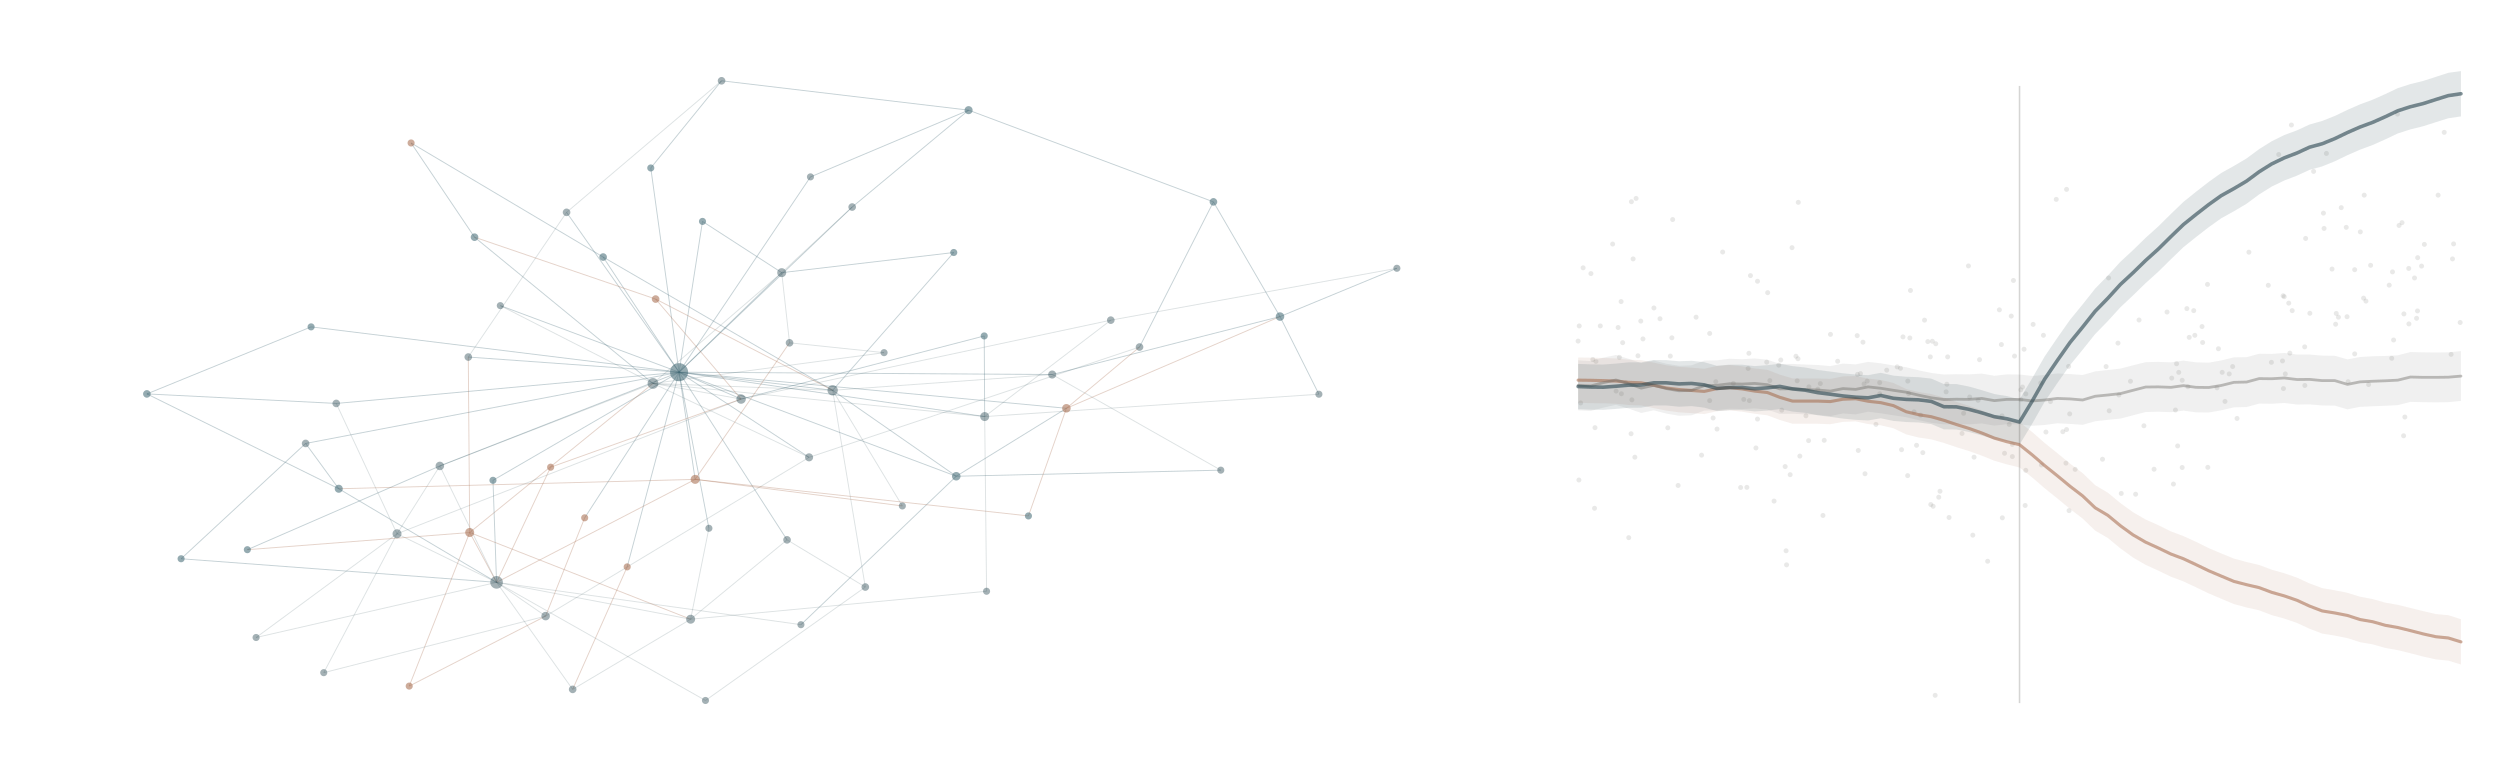
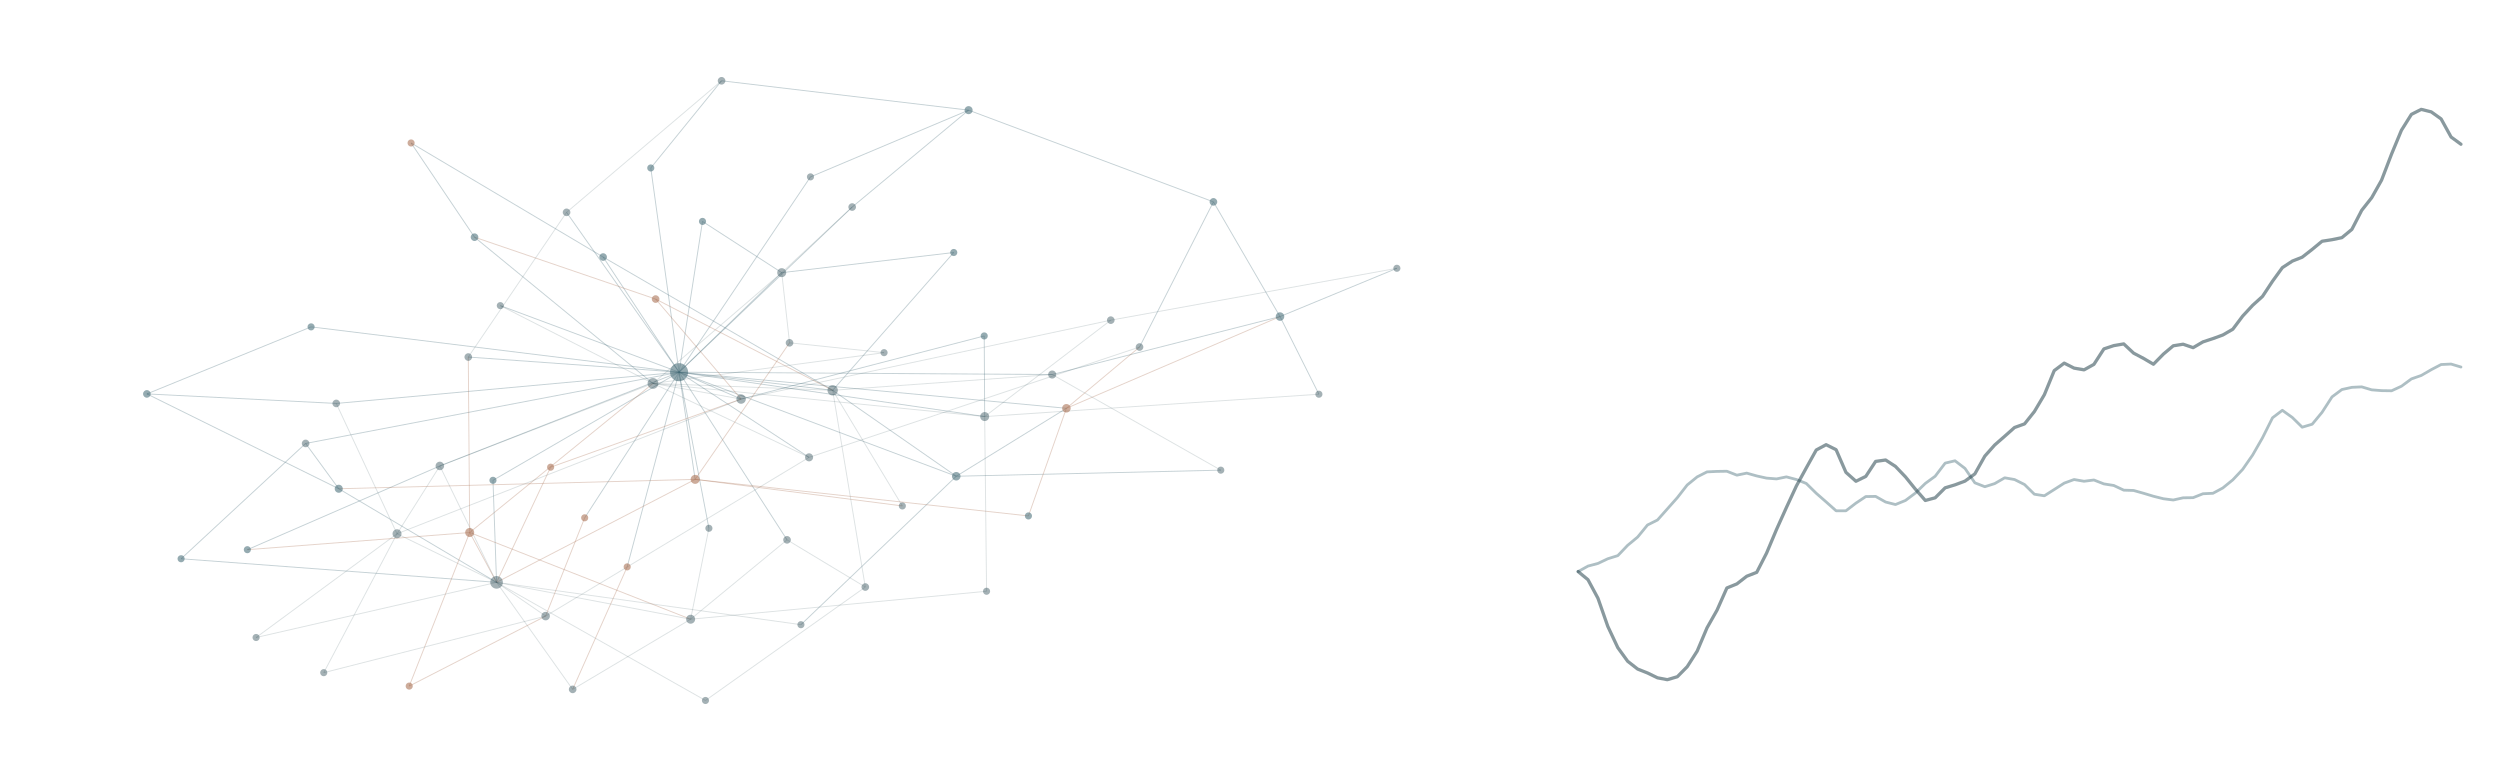
<svg xmlns="http://www.w3.org/2000/svg" viewBox="0 0 1600 500">
  <g id="panel-network-edges" fill="none" stroke-width="0.6">
    <line x1="281.5" y1="298.2" x2="434.6" y2="238.2" stroke="#3f6672" stroke-opacity="0.3" />
    <line x1="281.5" y1="298.2" x2="417.9" y2="245.4" stroke="#28454f" stroke-opacity="0.16" />
    <line x1="281.5" y1="298.2" x2="254.1" y2="341.6" stroke="#28454f" stroke-opacity="0.16" />
    <line x1="281.5" y1="298.2" x2="317.8" y2="372.7" stroke="#28454f" stroke-opacity="0.16" />
    <line x1="281.5" y1="298.2" x2="158.3" y2="351.8" stroke="#3f6672" stroke-opacity="0.3" />
    <line x1="434.6" y1="238.2" x2="474.3" y2="255.4" stroke="#3f6672" stroke-opacity="0.3" />
    <line x1="434.6" y1="238.2" x2="532.9" y2="249.8" stroke="#3f6672" stroke-opacity="0.3" />
    <line x1="434.6" y1="238.2" x2="612.0" y2="304.8" stroke="#3f6672" stroke-opacity="0.3" />
    <line x1="434.6" y1="238.2" x2="517.8" y2="292.7" stroke="#3f6672" stroke-opacity="0.3" />
    <line x1="434.6" y1="238.2" x2="215.2" y2="258.2" stroke="#3f6672" stroke-opacity="0.3" />
    <line x1="434.6" y1="238.2" x2="673.4" y2="239.7" stroke="#3f6672" stroke-opacity="0.3" />
    <line x1="434.6" y1="238.2" x2="444.9" y2="306.8" stroke="#3f6672" stroke-opacity="0.3" />
    <line x1="434.6" y1="238.2" x2="500.3" y2="174.5" stroke="#3f6672" stroke-opacity="0.3" />
    <line x1="434.6" y1="238.2" x2="630.2" y2="266.6" stroke="#3f6672" stroke-opacity="0.3" />
    <line x1="434.6" y1="238.2" x2="682.5" y2="261.3" stroke="#3f6672" stroke-opacity="0.3" />
    <line x1="434.6" y1="238.2" x2="386.0" y2="164.5" stroke="#3f6672" stroke-opacity="0.3" />
    <line x1="434.6" y1="238.2" x2="315.5" y2="307.4" stroke="#3f6672" stroke-opacity="0.3" />
    <line x1="434.6" y1="238.2" x2="449.6" y2="141.7" stroke="#3f6672" stroke-opacity="0.3" />
    <line x1="434.6" y1="238.2" x2="195.6" y2="283.8" stroke="#3f6672" stroke-opacity="0.3" />
    <line x1="434.6" y1="238.2" x2="374.2" y2="331.4" stroke="#3f6672" stroke-opacity="0.3" />
    <line x1="434.6" y1="238.2" x2="545.4" y2="132.5" stroke="#3f6672" stroke-opacity="0.3" />
    <line x1="434.6" y1="238.2" x2="401.4" y2="362.8" stroke="#3f6672" stroke-opacity="0.3" />
    <line x1="434.6" y1="238.2" x2="503.7" y2="345.5" stroke="#3f6672" stroke-opacity="0.3" />
    <line x1="434.6" y1="238.2" x2="199.1" y2="209.2" stroke="#3f6672" stroke-opacity="0.3" />
    <line x1="434.6" y1="238.2" x2="299.7" y2="228.5" stroke="#3f6672" stroke-opacity="0.3" />
    <line x1="434.6" y1="238.2" x2="453.7" y2="338.1" stroke="#3f6672" stroke-opacity="0.3" />
    <line x1="434.6" y1="238.2" x2="362.6" y2="135.9" stroke="#3f6672" stroke-opacity="0.3" />
    <line x1="434.6" y1="238.2" x2="416.5" y2="107.5" stroke="#3f6672" stroke-opacity="0.3" />
    <line x1="434.6" y1="238.2" x2="518.7" y2="113.2" stroke="#3f6672" stroke-opacity="0.3" />
    <line x1="434.6" y1="238.2" x2="320.2" y2="195.6" stroke="#3f6672" stroke-opacity="0.3" />
    <line x1="417.9" y1="245.4" x2="474.3" y2="255.4" stroke="#28454f" stroke-opacity="0.16" />
    <line x1="417.9" y1="245.4" x2="532.9" y2="249.8" stroke="#28454f" stroke-opacity="0.16" />
    <line x1="417.9" y1="245.4" x2="517.8" y2="292.7" stroke="#28454f" stroke-opacity="0.16" />
    <line x1="417.9" y1="245.4" x2="500.3" y2="174.5" stroke="#28454f" stroke-opacity="0.16" />
    <line x1="417.9" y1="245.4" x2="630.2" y2="266.6" stroke="#28454f" stroke-opacity="0.16" />
    <line x1="417.9" y1="245.4" x2="300.6" y2="340.8" stroke="#a3684a" stroke-opacity="0.3" />
    <line x1="417.9" y1="245.4" x2="303.7" y2="151.8" stroke="#3f6672" stroke-opacity="0.3" />
    <line x1="417.9" y1="245.4" x2="565.8" y2="225.7" stroke="#28454f" stroke-opacity="0.16" />
    <line x1="417.9" y1="245.4" x2="320.2" y2="195.6" stroke="#28454f" stroke-opacity="0.16" />
    <line x1="474.3" y1="255.4" x2="254.1" y2="341.6" stroke="#28454f" stroke-opacity="0.16" />
    <line x1="474.3" y1="255.4" x2="352.4" y2="299.0" stroke="#a3684a" stroke-opacity="0.3" />
    <line x1="474.3" y1="255.4" x2="419.6" y2="191.4" stroke="#a3684a" stroke-opacity="0.3" />
    <line x1="474.3" y1="255.4" x2="710.9" y2="204.9" stroke="#28454f" stroke-opacity="0.16" />
    <line x1="474.3" y1="255.4" x2="629.9" y2="215.0" stroke="#3f6672" stroke-opacity="0.3" />
    <line x1="532.9" y1="249.8" x2="612.0" y2="304.8" stroke="#3f6672" stroke-opacity="0.3" />
    <line x1="532.9" y1="249.8" x2="673.4" y2="239.7" stroke="#28454f" stroke-opacity="0.16" />
    <line x1="532.9" y1="249.8" x2="610.4" y2="161.6" stroke="#3f6672" stroke-opacity="0.3" />
    <line x1="532.9" y1="249.8" x2="386.0" y2="164.5" stroke="#3f6672" stroke-opacity="0.3" />
    <line x1="532.9" y1="249.8" x2="419.6" y2="191.4" stroke="#a3684a" stroke-opacity="0.3" />
    <line x1="532.9" y1="249.8" x2="553.8" y2="375.7" stroke="#28454f" stroke-opacity="0.16" />
    <line x1="532.9" y1="249.8" x2="577.5" y2="323.8" stroke="#28454f" stroke-opacity="0.16" />
    <line x1="612.0" y1="304.8" x2="682.5" y2="261.3" stroke="#3f6672" stroke-opacity="0.3" />
    <line x1="612.0" y1="304.8" x2="781.3" y2="300.9" stroke="#3f6672" stroke-opacity="0.3" />
    <line x1="612.0" y1="304.8" x2="512.6" y2="399.8" stroke="#3f6672" stroke-opacity="0.3" />
    <line x1="517.8" y1="292.7" x2="349.2" y2="394.3" stroke="#28454f" stroke-opacity="0.16" />
    <line x1="517.8" y1="292.7" x2="729.3" y2="222.1" stroke="#28454f" stroke-opacity="0.16" />
    <line x1="254.1" y1="341.6" x2="215.2" y2="258.2" stroke="#28454f" stroke-opacity="0.16" />
    <line x1="254.1" y1="341.6" x2="317.8" y2="372.7" stroke="#28454f" stroke-opacity="0.16" />
    <line x1="254.1" y1="341.6" x2="163.9" y2="408.0" stroke="#28454f" stroke-opacity="0.16" />
    <line x1="254.1" y1="341.6" x2="207.2" y2="430.5" stroke="#28454f" stroke-opacity="0.16" />
    <line x1="215.2" y1="258.2" x2="94.0" y2="252.1" stroke="#3f6672" stroke-opacity="0.3" />
    <line x1="673.4" y1="239.7" x2="781.3" y2="300.9" stroke="#28454f" stroke-opacity="0.16" />
    <line x1="673.4" y1="239.7" x2="819.2" y2="202.6" stroke="#3f6672" stroke-opacity="0.3" />
    <line x1="317.8" y1="372.7" x2="444.9" y2="306.8" stroke="#a3684a" stroke-opacity="0.3" />
    <line x1="317.8" y1="372.7" x2="300.6" y2="340.8" stroke="#a3684a" stroke-opacity="0.3" />
    <line x1="317.8" y1="372.7" x2="442.0" y2="396.3" stroke="#28454f" stroke-opacity="0.16" />
    <line x1="317.8" y1="372.7" x2="352.4" y2="299.0" stroke="#a3684a" stroke-opacity="0.3" />
    <line x1="317.8" y1="372.7" x2="216.8" y2="312.8" stroke="#3f6672" stroke-opacity="0.3" />
    <line x1="317.8" y1="372.7" x2="349.2" y2="394.3" stroke="#28454f" stroke-opacity="0.16" />
    <line x1="317.8" y1="372.7" x2="315.5" y2="307.4" stroke="#3f6672" stroke-opacity="0.3" />
    <line x1="317.8" y1="372.7" x2="512.6" y2="399.8" stroke="#28454f" stroke-opacity="0.16" />
    <line x1="317.8" y1="372.7" x2="163.9" y2="408.0" stroke="#28454f" stroke-opacity="0.16" />
    <line x1="317.8" y1="372.7" x2="366.5" y2="441.2" stroke="#28454f" stroke-opacity="0.16" />
    <line x1="317.8" y1="372.7" x2="115.9" y2="357.6" stroke="#3f6672" stroke-opacity="0.3" />
    <line x1="317.8" y1="372.7" x2="451.5" y2="448.3" stroke="#28454f" stroke-opacity="0.16" />
    <line x1="444.9" y1="306.8" x2="216.8" y2="312.8" stroke="#a3684a" stroke-opacity="0.3" />
    <line x1="444.9" y1="306.8" x2="505.3" y2="219.4" stroke="#a3684a" stroke-opacity="0.3" />
    <line x1="444.9" y1="306.8" x2="658.2" y2="330.2" stroke="#a3684a" stroke-opacity="0.3" />
    <line x1="444.9" y1="306.8" x2="577.5" y2="323.8" stroke="#a3684a" stroke-opacity="0.3" />
    <line x1="500.3" y1="174.5" x2="610.4" y2="161.6" stroke="#3f6672" stroke-opacity="0.3" />
    <line x1="500.3" y1="174.5" x2="449.6" y2="141.7" stroke="#3f6672" stroke-opacity="0.3" />
    <line x1="500.3" y1="174.5" x2="545.4" y2="132.5" stroke="#28454f" stroke-opacity="0.16" />
    <line x1="500.3" y1="174.5" x2="505.3" y2="219.4" stroke="#28454f" stroke-opacity="0.16" />
    <line x1="630.2" y1="266.6" x2="631.4" y2="378.4" stroke="#28454f" stroke-opacity="0.16" />
    <line x1="630.2" y1="266.6" x2="710.9" y2="204.9" stroke="#28454f" stroke-opacity="0.16" />
    <line x1="630.2" y1="266.6" x2="844.1" y2="252.3" stroke="#28454f" stroke-opacity="0.16" />
    <line x1="630.2" y1="266.6" x2="629.9" y2="215.0" stroke="#3f6672" stroke-opacity="0.3" />
    <line x1="300.6" y1="340.8" x2="442.0" y2="396.3" stroke="#a3684a" stroke-opacity="0.3" />
    <line x1="300.6" y1="340.8" x2="158.3" y2="351.8" stroke="#a3684a" stroke-opacity="0.3" />
    <line x1="300.6" y1="340.8" x2="261.9" y2="439.1" stroke="#a3684a" stroke-opacity="0.3" />
    <line x1="300.6" y1="340.8" x2="299.7" y2="228.5" stroke="#a3684a" stroke-opacity="0.3" />
    <line x1="442.0" y1="396.3" x2="631.4" y2="378.4" stroke="#28454f" stroke-opacity="0.16" />
    <line x1="442.0" y1="396.3" x2="366.5" y2="441.2" stroke="#28454f" stroke-opacity="0.16" />
    <line x1="442.0" y1="396.3" x2="503.7" y2="345.5" stroke="#28454f" stroke-opacity="0.16" />
    <line x1="442.0" y1="396.3" x2="453.7" y2="338.1" stroke="#28454f" stroke-opacity="0.16" />
    <line x1="682.5" y1="261.3" x2="819.2" y2="202.6" stroke="#a3684a" stroke-opacity="0.3" />
    <line x1="682.5" y1="261.3" x2="658.2" y2="330.2" stroke="#a3684a" stroke-opacity="0.3" />
    <line x1="682.5" y1="261.3" x2="729.3" y2="222.1" stroke="#a3684a" stroke-opacity="0.3" />
    <line x1="216.8" y1="312.8" x2="94.0" y2="252.1" stroke="#3f6672" stroke-opacity="0.3" />
    <line x1="216.8" y1="312.8" x2="195.6" y2="283.8" stroke="#3f6672" stroke-opacity="0.3" />
    <line x1="386.0" y1="164.5" x2="263.1" y2="91.5" stroke="#3f6672" stroke-opacity="0.3" />
    <line x1="349.2" y1="394.3" x2="374.2" y2="331.4" stroke="#a3684a" stroke-opacity="0.3" />
    <line x1="349.2" y1="394.3" x2="261.9" y2="439.1" stroke="#a3684a" stroke-opacity="0.3" />
    <line x1="349.2" y1="394.3" x2="207.2" y2="430.5" stroke="#28454f" stroke-opacity="0.16" />
    <line x1="419.6" y1="191.4" x2="303.7" y2="151.8" stroke="#a3684a" stroke-opacity="0.3" />
    <line x1="303.7" y1="151.8" x2="263.1" y2="91.5" stroke="#3f6672" stroke-opacity="0.3" />
    <line x1="710.9" y1="204.9" x2="894.0" y2="171.7" stroke="#28454f" stroke-opacity="0.16" />
    <line x1="94.0" y1="252.1" x2="199.1" y2="209.2" stroke="#3f6672" stroke-opacity="0.3" />
    <line x1="819.2" y1="202.6" x2="844.1" y2="252.3" stroke="#3f6672" stroke-opacity="0.3" />
    <line x1="819.2" y1="202.6" x2="776.6" y2="129.2" stroke="#3f6672" stroke-opacity="0.3" />
    <line x1="819.2" y1="202.6" x2="894.0" y2="171.7" stroke="#3f6672" stroke-opacity="0.3" />
    <line x1="195.6" y1="283.8" x2="115.9" y2="357.6" stroke="#3f6672" stroke-opacity="0.3" />
    <line x1="366.5" y1="441.2" x2="401.4" y2="362.8" stroke="#a3684a" stroke-opacity="0.3" />
    <line x1="545.4" y1="132.5" x2="619.9" y2="70.5" stroke="#3f6672" stroke-opacity="0.3" />
    <line x1="505.3" y1="219.4" x2="565.8" y2="225.7" stroke="#28454f" stroke-opacity="0.16" />
    <line x1="503.7" y1="345.5" x2="553.8" y2="375.7" stroke="#28454f" stroke-opacity="0.16" />
    <line x1="553.8" y1="375.7" x2="451.5" y2="448.3" stroke="#28454f" stroke-opacity="0.16" />
    <line x1="729.3" y1="222.1" x2="776.6" y2="129.2" stroke="#3f6672" stroke-opacity="0.3" />
    <line x1="776.6" y1="129.2" x2="619.9" y2="70.5" stroke="#3f6672" stroke-opacity="0.3" />
    <line x1="619.9" y1="70.5" x2="461.8" y2="51.7" stroke="#3f6672" stroke-opacity="0.3" />
    <line x1="619.9" y1="70.5" x2="518.7" y2="113.2" stroke="#3f6672" stroke-opacity="0.3" />
    <line x1="299.7" y1="228.5" x2="362.6" y2="135.9" stroke="#28454f" stroke-opacity="0.16" />
    <line x1="362.6" y1="135.9" x2="461.8" y2="51.7" stroke="#28454f" stroke-opacity="0.16" />
    <line x1="461.8" y1="51.7" x2="416.5" y2="107.5" stroke="#3f6672" stroke-opacity="0.3" />
  </g>
  <g id="panel-network-nodes" stroke="none">
    <circle cx="281.5" cy="298.2" r="2.73" fill="#28454f" fill-opacity="0.42" />
    <circle cx="434.6" cy="238.2" r="5.80" fill="#3f6672" fill-opacity="0.55" />
    <circle cx="417.9" cy="245.4" r="3.46" fill="#28454f" fill-opacity="0.42" />
    <circle cx="474.3" cy="255.4" r="3.02" fill="#28454f" fill-opacity="0.42" />
    <circle cx="532.9" cy="249.8" r="3.32" fill="#28454f" fill-opacity="0.42" />
    <circle cx="612.0" cy="304.8" r="2.73" fill="#3f6672" fill-opacity="0.55" />
    <circle cx="517.8" cy="292.7" r="2.58" fill="#28454f" fill-opacity="0.42" />
    <circle cx="254.1" cy="341.6" r="2.88" fill="#28454f" fill-opacity="0.42" />
    <circle cx="215.2" cy="258.2" r="2.44" fill="#28454f" fill-opacity="0.42" />
    <circle cx="673.4" cy="239.7" r="2.58" fill="#28454f" fill-opacity="0.42" />
    <circle cx="317.8" cy="372.7" r="4.05" fill="#28454f" fill-opacity="0.42" />
    <circle cx="444.9" cy="306.8" r="2.88" fill="#a3684a" fill-opacity="0.55" />
    <circle cx="500.3" cy="174.5" r="2.88" fill="#28454f" fill-opacity="0.42" />
    <circle cx="630.2" cy="266.6" r="2.88" fill="#28454f" fill-opacity="0.42" />
    <circle cx="300.6" cy="340.8" r="2.88" fill="#a3684a" fill-opacity="0.55" />
    <circle cx="442.0" cy="396.3" r="2.88" fill="#28454f" fill-opacity="0.42" />
    <circle cx="610.4" cy="161.6" r="2.29" fill="#3f6672" fill-opacity="0.55" />
    <circle cx="352.4" cy="299.0" r="2.29" fill="#a3684a" fill-opacity="0.55" />
    <circle cx="682.5" cy="261.3" r="2.73" fill="#a3684a" fill-opacity="0.55" />
    <circle cx="216.8" cy="312.8" r="2.58" fill="#3f6672" fill-opacity="0.55" />
    <circle cx="386.0" cy="164.5" r="2.44" fill="#3f6672" fill-opacity="0.55" />
    <circle cx="349.2" cy="394.3" r="2.73" fill="#28454f" fill-opacity="0.42" />
    <circle cx="315.5" cy="307.4" r="2.29" fill="#3f6672" fill-opacity="0.55" />
    <circle cx="449.6" cy="141.7" r="2.29" fill="#3f6672" fill-opacity="0.55" />
    <circle cx="631.4" cy="378.4" r="2.29" fill="#28454f" fill-opacity="0.42" />
    <circle cx="419.6" cy="191.4" r="2.44" fill="#a3684a" fill-opacity="0.55" />
    <circle cx="303.7" cy="151.8" r="2.44" fill="#3f6672" fill-opacity="0.55" />
    <circle cx="710.9" cy="204.9" r="2.44" fill="#28454f" fill-opacity="0.42" />
    <circle cx="263.1" cy="91.5" r="2.29" fill="#a3684a" fill-opacity="0.55" />
    <circle cx="158.3" cy="351.8" r="2.29" fill="#3f6672" fill-opacity="0.55" />
    <circle cx="781.3" cy="300.9" r="2.29" fill="#28454f" fill-opacity="0.42" />
    <circle cx="94.0" cy="252.1" r="2.44" fill="#3f6672" fill-opacity="0.55" />
    <circle cx="819.2" cy="202.6" r="2.73" fill="#3f6672" fill-opacity="0.55" />
    <circle cx="844.1" cy="252.3" r="2.29" fill="#28454f" fill-opacity="0.42" />
    <circle cx="512.6" cy="399.8" r="2.29" fill="#28454f" fill-opacity="0.42" />
    <circle cx="195.6" cy="283.8" r="2.44" fill="#28454f" fill-opacity="0.42" />
    <circle cx="163.9" cy="408.0" r="2.29" fill="#28454f" fill-opacity="0.42" />
    <circle cx="374.2" cy="331.4" r="2.29" fill="#a3684a" fill-opacity="0.55" />
    <circle cx="366.5" cy="441.2" r="2.44" fill="#28454f" fill-opacity="0.42" />
    <circle cx="545.4" cy="132.5" r="2.44" fill="#28454f" fill-opacity="0.42" />
    <circle cx="401.4" cy="362.8" r="2.29" fill="#a3684a" fill-opacity="0.55" />
    <circle cx="505.3" cy="219.4" r="2.44" fill="#28454f" fill-opacity="0.42" />
    <circle cx="503.7" cy="345.5" r="2.44" fill="#28454f" fill-opacity="0.42" />
    <circle cx="199.1" cy="209.2" r="2.29" fill="#3f6672" fill-opacity="0.55" />
    <circle cx="658.2" cy="330.2" r="2.29" fill="#3f6672" fill-opacity="0.55" />
    <circle cx="553.8" cy="375.7" r="2.44" fill="#28454f" fill-opacity="0.42" />
    <circle cx="261.9" cy="439.1" r="2.29" fill="#a3684a" fill-opacity="0.55" />
    <circle cx="729.3" cy="222.1" r="2.44" fill="#28454f" fill-opacity="0.42" />
    <circle cx="776.6" cy="129.2" r="2.44" fill="#3f6672" fill-opacity="0.55" />
    <circle cx="565.8" cy="225.7" r="2.29" fill="#28454f" fill-opacity="0.42" />
    <circle cx="115.9" cy="357.6" r="2.29" fill="#3f6672" fill-opacity="0.55" />
    <circle cx="451.5" cy="448.3" r="2.29" fill="#28454f" fill-opacity="0.42" />
    <circle cx="894.0" cy="171.7" r="2.29" fill="#28454f" fill-opacity="0.42" />
    <circle cx="619.9" cy="70.5" r="2.58" fill="#3f6672" fill-opacity="0.55" />
    <circle cx="629.9" cy="215.0" r="2.29" fill="#3f6672" fill-opacity="0.55" />
    <circle cx="299.7" cy="228.5" r="2.44" fill="#28454f" fill-opacity="0.42" />
    <circle cx="577.5" cy="323.8" r="2.29" fill="#28454f" fill-opacity="0.42" />
    <circle cx="453.7" cy="338.1" r="2.29" fill="#28454f" fill-opacity="0.42" />
    <circle cx="362.6" cy="135.9" r="2.44" fill="#28454f" fill-opacity="0.42" />
    <circle cx="207.2" cy="430.5" r="2.29" fill="#28454f" fill-opacity="0.42" />
    <circle cx="461.8" cy="51.7" r="2.44" fill="#28454f" fill-opacity="0.42" />
    <circle cx="416.5" cy="107.5" r="2.29" fill="#3f6672" fill-opacity="0.55" />
    <circle cx="518.7" cy="113.2" r="2.29" fill="#28454f" fill-opacity="0.42" />
    <circle cx="320.2" cy="195.6" r="2.29" fill="#28454f" fill-opacity="0.42" />
  </g>
-   <g id="panel-event-cloud" fill="#8a8a84" fill-opacity="0.18">
-     <circle cx="1464.8" cy="194.0" r="1.6" />
-     <circle cx="1466.5" cy="80.0" r="1.6" />
-     <circle cx="1301.2" cy="207.6" r="1.6" />
-     <circle cx="1171.5" cy="214.0" r="1.6" />
-     <circle cx="1040.5" cy="245.0" r="1.6" />
-     <circle cx="1226.6" cy="285.0" r="1.6" />
-     <circle cx="1240.8" cy="318.2" r="1.6" />
-     <circle cx="1035.6" cy="209.6" r="1.6" />
-     <circle cx="1037.5" cy="193.0" r="1.6" />
-     <circle cx="1574.5" cy="206.4" r="1.6" />
-     <circle cx="1378.6" cy="300.3" r="1.6" />
-     <circle cx="1142.5" cy="298.6" r="1.6" />
-     <circle cx="1255.7" cy="277.4" r="1.6" />
-     <circle cx="1560.4" cy="124.9" r="1.6" />
-     <circle cx="1517.2" cy="169.8" r="1.6" />
-     <circle cx="1487.0" cy="136.4" r="1.6" />
-     <circle cx="1231.7" cy="204.9" r="1.6" />
-     <circle cx="1288.6" cy="179.5" r="1.6" />
-     <circle cx="1392.3" cy="262.4" r="1.6" />
-     <circle cx="1044.4" cy="255.9" r="1.6" />
-     <circle cx="1323.9" cy="234.5" r="1.6" />
-     <circle cx="1163.4" cy="249.1" r="1.6" />
-     <circle cx="1507.0" cy="226.5" r="1.6" />
-     <circle cx="1046.3" cy="292.6" r="1.6" />
-     <circle cx="1393.7" cy="285.4" r="1.6" />
-     <circle cx="1501.6" cy="145.5" r="1.6" />
-     <circle cx="1138.4" cy="233.7" r="1.6" />
-     <circle cx="1515.9" cy="246.1" r="1.6" />
-     <circle cx="1502.8" cy="244.3" r="1.6" />
-     <circle cx="1020.5" cy="325.3" r="1.6" />
-     <circle cx="1409.7" cy="219.2" r="1.6" />
-     <circle cx="1010.7" cy="208.6" r="1.6" />
-     <circle cx="1294.4" cy="247.7" r="1.6" />
-     <circle cx="1256.7" cy="264.5" r="1.6" />
-     <circle cx="1124.8" cy="268.2" r="1.6" />
-     <circle cx="1193.6" cy="303.2" r="1.6" />
-     <circle cx="1465.5" cy="226.0" r="1.6" />
-     <circle cx="1188.8" cy="239.6" r="1.6" />
-     <circle cx="1094.2" cy="256.4" r="1.6" />
-     <circle cx="1404.7" cy="214.6" r="1.6" />
-     <circle cx="1263.4" cy="292.6" r="1.6" />
-     <circle cx="1461.4" cy="248.7" r="1.6" />
-     <circle cx="1143.1" cy="352.5" r="1.6" />
-     <circle cx="1190.7" cy="239.1" r="1.6" />
-     <circle cx="1461.9" cy="189.9" r="1.6" />
-     <circle cx="1296.5" cy="301.0" r="1.6" />
-     <circle cx="1296.1" cy="323.5" r="1.6" />
-     <circle cx="1143.4" cy="361.5" r="1.6" />
-     <circle cx="1018.2" cy="175.1" r="1.6" />
-     <circle cx="1537.3" cy="142.5" r="1.6" />
-     <circle cx="1058.5" cy="197.1" r="1.6" />
-     <circle cx="1487.4" cy="146.2" r="1.6" />
-     <circle cx="1217.9" cy="215.6" r="1.6" />
-     <circle cx="1547.3" cy="164.9" r="1.6" />
-     <circle cx="1235.7" cy="322.9" r="1.6" />
-     <circle cx="1539.1" cy="266.9" r="1.6" />
-     <circle cx="1324.2" cy="326.8" r="1.6" />
-     <circle cx="1145.7" cy="303.8" r="1.6" />
-     <circle cx="1428.9" cy="234.6" r="1.6" />
-     <circle cx="1391.0" cy="309.8" r="1.6" />
-     <circle cx="1396.6" cy="299.2" r="1.6" />
-     <circle cx="1272.1" cy="359.2" r="1.6" />
-     <circle cx="1135.4" cy="320.7" r="1.6" />
-     <circle cx="1372.1" cy="272.5" r="1.6" />
-     <circle cx="1070.5" cy="140.5" r="1.6" />
-     <circle cx="1401.1" cy="215.9" r="1.6" />
-     <circle cx="1369.0" cy="204.8" r="1.6" />
-     <circle cx="1222.7" cy="185.9" r="1.6" />
-     <circle cx="1461.2" cy="189.3" r="1.6" />
-     <circle cx="1119.6" cy="256.4" r="1.6" />
-     <circle cx="1230.6" cy="289.7" r="1.6" />
-     <circle cx="1460.8" cy="231.0" r="1.6" />
-     <circle cx="1225.0" cy="263.6" r="1.6" />
-     <circle cx="1413.0" cy="299.1" r="1.6" />
-     <circle cx="1356.1" cy="252.8" r="1.6" />
-     <circle cx="1541.7" cy="207.3" r="1.6" />
-     <circle cx="1570.3" cy="156.1" r="1.6" />
-     <circle cx="1418.9" cy="248.2" r="1.6" />
-     <circle cx="1467.0" cy="198.8" r="1.6" />
-     <circle cx="1096.4" cy="267.5" r="1.6" />
-     <circle cx="1412.8" cy="182.0" r="1.6" />
-     <circle cx="1488.9" cy="98.2" r="1.6" />
-     <circle cx="1236.7" cy="218.4" r="1.6" />
-     <circle cx="1322.6" cy="121.2" r="1.6" />
-     <circle cx="1280.9" cy="220.5" r="1.6" />
-     <circle cx="1551.6" cy="156.4" r="1.6" />
-     <circle cx="1189.3" cy="288.3" r="1.6" />
-     <circle cx="1237.2" cy="324.0" r="1.6" />
-     <circle cx="1010.5" cy="307.2" r="1.6" />
-     <circle cx="1247.4" cy="331.2" r="1.6" />
-     <circle cx="1366.8" cy="316.3" r="1.6" />
-     <circle cx="1538.3" cy="278.9" r="1.6" />
-     <circle cx="1531.9" cy="217.6" r="1.6" />
-     <circle cx="1195.0" cy="243.9" r="1.6" />
-     <circle cx="1568.7" cy="226.8" r="1.6" />
-     <circle cx="1116.0" cy="255.6" r="1.6" />
-     <circle cx="1475.1" cy="246.7" r="1.6" />
-     <circle cx="1098.9" cy="274.6" r="1.6" />
-     <circle cx="1238.9" cy="220.0" r="1.6" />
-     <circle cx="1051.5" cy="216.9" r="1.6" />
-     <circle cx="1494.8" cy="207.5" r="1.6" />
-     <circle cx="1478.3" cy="200.5" r="1.6" />
-     <circle cx="1089.0" cy="291.3" r="1.6" />
-     <circle cx="1307.8" cy="214.6" r="1.6" />
-     <circle cx="1155.8" cy="266.1" r="1.6" />
-     <circle cx="1287.9" cy="284.4" r="1.6" />
-     <circle cx="1322.6" cy="274.9" r="1.6" />
-     <circle cx="1070.0" cy="216.2" r="1.6" />
-     <circle cx="1498.4" cy="132.9" r="1.6" />
-     <circle cx="1167.5" cy="281.8" r="1.6" />
-     <circle cx="1262.6" cy="342.5" r="1.6" />
-     <circle cx="1042.4" cy="344.1" r="1.6" />
-     <circle cx="1011.6" cy="257.9" r="1.6" />
-     <circle cx="1120.3" cy="176.4" r="1.6" />
-     <circle cx="1203.0" cy="244.9" r="1.6" />
-     <circle cx="1534.4" cy="73.0" r="1.6" />
-     <circle cx="1512.7" cy="190.8" r="1.6" />
-     <circle cx="1281.5" cy="331.4" r="1.6" />
-     <circle cx="1266.9" cy="230.2" r="1.6" />
-     <circle cx="1386.9" cy="199.7" r="1.6" />
-     <circle cx="1495.2" cy="200.6" r="1.6" />
-     <circle cx="1200.6" cy="271.6" r="1.6" />
-     <circle cx="1458.4" cy="98.9" r="1.6" />
-     <circle cx="1235.4" cy="228.4" r="1.6" />
-     <circle cx="1345.6" cy="293.9" r="1.6" />
-     <circle cx="1426.7" cy="239.3" r="1.6" />
-     <circle cx="1293.3" cy="249.5" r="1.6" />
-     <circle cx="1400.3" cy="247.5" r="1.6" />
-     <circle cx="1404.0" cy="198.8" r="1.6" />
-     <circle cx="1013.2" cy="171.4" r="1.6" />
-     <circle cx="1032.1" cy="156.2" r="1.6" />
-     <circle cx="1094.2" cy="213.4" r="1.6" />
-     <circle cx="1130.7" cy="231.8" r="1.6" />
-     <circle cx="1124.8" cy="180.0" r="1.6" />
-     <circle cx="1037.7" cy="252.0" r="1.6" />
-     <circle cx="1132.7" cy="243.6" r="1.6" />
-     <circle cx="1349.5" cy="177.9" r="1.6" />
-     <circle cx="1510.6" cy="148.4" r="1.6" />
-     <circle cx="1207.5" cy="236.9" r="1.6" />
-     <circle cx="1217.0" cy="287.8" r="1.6" />
-     <circle cx="1245.5" cy="250.8" r="1.6" />
-     <circle cx="1394.4" cy="238.3" r="1.6" />
-     <circle cx="1453.7" cy="231.9" r="1.6" />
-     <circle cx="1541.6" cy="171.8" r="1.6" />
-     <circle cx="1222.3" cy="216.3" r="1.6" />
-     <circle cx="1409.3" cy="209.0" r="1.6" />
-     <circle cx="1203.0" cy="252.0" r="1.6" />
-     <circle cx="1475.6" cy="152.6" r="1.6" />
-     <circle cx="1140.3" cy="262.5" r="1.6" />
-     <circle cx="1502.1" cy="202.7" r="1.6" />
-     <circle cx="1295.4" cy="223.5" r="1.6" />
-     <circle cx="1419.8" cy="223.2" r="1.6" />
-     <circle cx="1312.3" cy="257.0" r="1.6" />
-     <circle cx="1188.6" cy="214.8" r="1.6" />
-     <circle cx="1289.3" cy="227.9" r="1.6" />
-     <circle cx="1038.5" cy="219.3" r="1.6" />
-     <circle cx="1034.3" cy="250.3" r="1.6" />
-     <circle cx="1309.4" cy="276.5" r="1.6" />
-     <circle cx="1279.6" cy="198.3" r="1.6" />
-     <circle cx="1480.7" cy="109.7" r="1.6" />
-     <circle cx="1021.4" cy="231.3" r="1.6" />
-     <circle cx="1324.6" cy="264.9" r="1.6" />
-     <circle cx="1287.2" cy="202.3" r="1.6" />
-     <circle cx="1347.9" cy="234.6" r="1.6" />
-     <circle cx="1422.2" cy="238.3" r="1.6" />
-     <circle cx="1306.5" cy="297.6" r="1.6" />
-     <circle cx="1328.1" cy="300.4" r="1.6" />
-     <circle cx="1287.9" cy="292.2" r="1.6" />
-     <circle cx="1357.6" cy="315.8" r="1.6" />
-     <circle cx="1150.2" cy="243.7" r="1.6" />
-     <circle cx="1322.2" cy="296.4" r="1.6" />
-     <circle cx="1389.9" cy="242.0" r="1.6" />
-     <circle cx="1118.0" cy="311.9" r="1.6" />
-     <circle cx="1569.6" cy="165.7" r="1.6" />
-     <circle cx="1431.7" cy="267.8" r="1.6" />
-     <circle cx="1549.8" cy="170.3" r="1.6" />
-     <circle cx="1176.1" cy="231.2" r="1.6" />
-     <circle cx="1260.6" cy="254.1" r="1.6" />
-     <circle cx="1157.7" cy="247.6" r="1.6" />
-     <circle cx="1036.4" cy="228.7" r="1.6" />
-     <circle cx="1019.4" cy="230.1" r="1.6" />
-     <circle cx="1149.4" cy="228.0" r="1.6" />
-     <circle cx="1496.6" cy="203.0" r="1.6" />
-     <circle cx="1102.5" cy="161.3" r="1.6" />
-     <circle cx="1399.6" cy="197.5" r="1.6" />
-     <circle cx="1150.9" cy="129.5" r="1.6" />
-     <circle cx="1047.1" cy="127.0" r="1.6" />
-     <circle cx="1118.8" cy="235.8" r="1.6" />
-     <circle cx="1393.0" cy="232.8" r="1.6" />
-     <circle cx="1293.4" cy="255.8" r="1.6" />
-     <circle cx="1320.2" cy="276.3" r="1.6" />
-     <circle cx="1266.0" cy="256.2" r="1.6" />
-     <circle cx="1165.0" cy="245.5" r="1.6" />
-     <circle cx="1285.9" cy="271.6" r="1.6" />
-     <circle cx="1531.2" cy="174.0" r="1.6" />
-     <circle cx="1123.8" cy="286.7" r="1.6" />
-     <circle cx="1424.0" cy="256.9" r="1.6" />
-     <circle cx="1151.9" cy="291.9" r="1.6" />
-     <circle cx="1119.3" cy="226.1" r="1.6" />
-     <circle cx="1193.0" cy="245.7" r="1.6" />
-     <circle cx="1062.4" cy="204.0" r="1.6" />
-     <circle cx="1538.5" cy="200.9" r="1.6" />
-     <circle cx="1216.3" cy="235.7" r="1.6" />
-     <circle cx="1109.3" cy="245.4" r="1.6" />
-     <circle cx="1010.0" cy="218.3" r="1.6" />
-     <circle cx="1044.1" cy="129.1" r="1.6" />
-     <circle cx="1131.3" cy="187.3" r="1.6" />
-     <circle cx="1246.0" cy="245.9" r="1.6" />
-     <circle cx="1349.9" cy="262.9" r="1.6" />
-     <circle cx="1564.3" cy="84.7" r="1.6" />
-     <circle cx="1513.1" cy="124.9" r="1.6" />
-     <circle cx="1146.9" cy="158.5" r="1.6" />
-     <circle cx="1355.5" cy="219.6" r="1.6" />
-     <circle cx="1530.7" cy="229.3" r="1.6" />
-     <circle cx="1067.4" cy="273.8" r="1.6" />
-     <circle cx="1492.5" cy="172.2" r="1.6" />
-     <circle cx="1233.8" cy="218.6" r="1.6" />
-     <circle cx="1451.7" cy="182.6" r="1.6" />
-     <circle cx="1192.3" cy="219.0" r="1.6" />
-     <circle cx="1363.5" cy="244.0" r="1.6" />
-     <circle cx="1296.5" cy="252.1" r="1.6" />
-     <circle cx="1069.0" cy="227.9" r="1.6" />
-     <circle cx="1439.3" cy="161.4" r="1.6" />
-     <circle cx="1475.0" cy="222.0" r="1.6" />
-     <circle cx="1282.9" cy="290.1" r="1.6" />
-     <circle cx="1229.2" cy="265.7" r="1.6" />
-     <circle cx="1545.3" cy="177.9" r="1.6" />
-     <circle cx="1221.5" cy="251.9" r="1.6" />
-     <circle cx="1507.0" cy="172.6" r="1.6" />
-     <circle cx="1246.5" cy="228.4" r="1.6" />
-     <circle cx="1221.0" cy="243.9" r="1.6" />
-     <circle cx="1214.2" cy="234.8" r="1.6" />
-     <circle cx="1043.9" cy="277.6" r="1.6" />
-     <circle cx="1166.7" cy="329.9" r="1.6" />
-     <circle cx="1139.7" cy="230.4" r="1.6" />
-     <circle cx="1045.2" cy="165.7" r="1.6" />
-     <circle cx="1316.0" cy="127.6" r="1.6" />
-     <circle cx="1259.8" cy="170.2" r="1.6" />
-     <circle cx="1024.2" cy="208.6" r="1.6" />
-     <circle cx="1098.1" cy="244.3" r="1.6" />
-     <circle cx="1529.1" cy="182.5" r="1.6" />
-     <circle cx="1085.5" cy="203.0" r="1.6" />
-     <circle cx="1220.9" cy="304.4" r="1.6" />
-     <circle cx="1547.2" cy="199.0" r="1.6" />
-     <circle cx="1074.0" cy="310.7" r="1.6" />
-     <circle cx="1241.6" cy="314.4" r="1.6" />
-     <circle cx="1462.6" cy="239.3" r="1.6" />
-     <circle cx="1020.8" cy="273.7" r="1.6" />
-     <circle cx="1048.3" cy="227.7" r="1.6" />
-     <circle cx="1535.4" cy="144.3" r="1.6" />
-     <circle cx="1396.6" cy="243.4" r="1.6" />
-     <circle cx="1157.5" cy="282.0" r="1.6" />
-     <circle cx="1281.3" cy="266.2" r="1.6" />
-     <circle cx="1150.7" cy="229.6" r="1.6" />
-     <circle cx="1514.2" cy="192.7" r="1.6" />
-     <circle cx="1546.6" cy="203.7" r="1.6" />
-     <circle cx="1050.1" cy="205.5" r="1.6" />
-     <circle cx="1306.1" cy="245.1" r="1.6" />
-     <circle cx="1114.0" cy="312.0" r="1.6" />
-     <circle cx="1238.5" cy="445.0" r="1.6" />
-   </g>
-   <line x1="1292.5" y1="55" x2="1292.5" y2="450" stroke="#5b5b56" stroke-width="1" stroke-opacity="0.25" />
-   <g id="panel-lines">
-     <path d="M 1010.0,228.8 L 1018.1,228.9 L 1026.1,229.1 L 1034.2,229.4 L 1042.3,230.2 L 1050.4,230.5 L 1058.4,232.1 L 1066.5,233.8 L 1074.6,234.8 L 1082.6,235.3 L 1090.7,236.0 L 1098.8,234.2 L 1106.9,233.6 L 1114.9,234.4 L 1123.0,235.8 L 1131.1,236.7 L 1139.1,239.8 L 1147.2,242.2 L 1155.3,242.2 L 1163.4,242.2 L 1171.4,242.5 L 1179.5,240.9 L 1187.6,240.7 L 1195.6,242.3 L 1203.7,243.2 L 1211.8,245.1 L 1219.9,249.0 L 1227.9,250.9 L 1236.0,252.2 L 1244.1,254.5 L 1252.1,257.2 L 1260.2,259.7 L 1268.3,262.6 L 1276.4,265.9 L 1284.4,268.2 L 1292.5,270.1 L 1300.6,276.5 L 1308.6,283.5 L 1316.7,290.0 L 1324.8,296.7 L 1332.9,302.8 L 1340.9,310.5 L 1349.0,315.3 L 1357.1,322.0 L 1365.1,327.8 L 1373.2,332.5 L 1381.3,336.1 L 1389.4,340.1 L 1397.4,343.1 L 1405.5,346.8 L 1413.6,350.8 L 1421.6,354.2 L 1429.7,357.5 L 1437.8,359.7 L 1445.9,361.6 L 1453.9,364.6 L 1462.0,366.9 L 1470.1,369.7 L 1478.1,373.4 L 1486.2,376.4 L 1494.3,377.8 L 1502.4,379.4 L 1510.4,381.9 L 1518.5,383.4 L 1526.6,385.7 L 1534.6,387.1 L 1542.7,389.1 L 1550.8,391.1 L 1558.9,393.0 L 1566.9,393.7 L 1575.0,396.3 L 1575.0,425.3 L 1566.9,422.8 L 1558.9,422.0 L 1550.8,420.2 L 1542.7,418.1 L 1534.6,416.1 L 1526.6,414.7 L 1518.5,412.4 L 1510.4,411.0 L 1502.4,408.4 L 1494.3,406.8 L 1486.2,405.5 L 1478.1,402.4 L 1470.1,398.7 L 1462.0,395.9 L 1453.9,393.7 L 1445.9,390.6 L 1437.8,388.8 L 1429.7,386.6 L 1421.6,383.2 L 1413.6,379.8 L 1405.5,375.9 L 1397.4,372.1 L 1389.4,369.1 L 1381.3,365.2 L 1373.2,361.5 L 1365.1,356.8 L 1357.1,351.0 L 1349.0,344.3 L 1340.9,339.6 L 1332.9,331.9 L 1324.8,325.7 L 1316.7,319.0 L 1308.6,312.5 L 1300.6,305.6 L 1292.5,299.2 L 1284.4,297.2 L 1276.4,294.9 L 1268.3,291.6 L 1260.2,288.7 L 1252.1,286.2 L 1244.1,283.5 L 1236.0,281.2 L 1227.9,280.0 L 1219.9,278.0 L 1211.8,274.1 L 1203.7,272.2 L 1195.6,271.4 L 1187.6,269.7 L 1179.5,270.0 L 1171.4,271.5 L 1163.4,271.2 L 1155.3,271.2 L 1147.2,271.2 L 1139.1,268.8 L 1131.1,265.8 L 1123.0,264.8 L 1114.9,263.5 L 1106.9,262.6 L 1098.8,263.2 L 1090.7,265.0 L 1082.6,264.4 L 1074.6,263.9 L 1066.5,262.8 L 1058.4,261.2 L 1050.4,259.5 L 1042.3,259.2 L 1034.2,258.4 L 1026.1,258.1 L 1018.1,258.0 L 1010.0,257.8 Z" fill="#a3684a" fill-opacity="0.10" stroke="none" />
-     <path d="M 1010.0,230.6 L 1018.1,231.1 L 1026.1,228.9 L 1034.2,227.2 L 1042.3,229.6 L 1050.4,232.4 L 1058.4,230.7 L 1066.5,232.8 L 1074.6,234.1 L 1082.6,233.8 L 1090.7,230.8 L 1098.8,230.6 L 1106.9,229.6 L 1114.9,229.9 L 1123.0,229.4 L 1131.1,230.2 L 1139.1,232.9 L 1147.2,232.9 L 1155.3,233.3 L 1163.4,233.6 L 1171.4,234.3 L 1179.5,232.7 L 1187.6,233.2 L 1195.6,231.6 L 1203.7,232.5 L 1211.8,233.9 L 1219.9,235.0 L 1227.9,237.0 L 1236.0,238.7 L 1244.1,239.7 L 1252.1,239.5 L 1260.2,239.6 L 1268.3,239.1 L 1276.4,240.5 L 1284.4,239.6 L 1292.5,239.7 L 1300.6,240.6 L 1308.6,240.0 L 1316.7,239.0 L 1324.8,239.4 L 1332.9,240.0 L 1340.9,237.7 L 1349.0,236.8 L 1357.1,235.9 L 1365.1,233.8 L 1373.2,231.8 L 1381.3,231.6 L 1389.4,231.9 L 1397.4,230.8 L 1405.5,231.9 L 1413.6,232.1 L 1421.6,230.7 L 1429.7,228.7 L 1437.8,228.6 L 1445.9,226.4 L 1453.9,226.5 L 1462.0,225.9 L 1470.1,226.9 L 1478.1,226.9 L 1486.2,227.6 L 1494.3,227.7 L 1502.4,230.0 L 1510.4,228.5 L 1518.5,228.0 L 1526.6,227.8 L 1534.6,227.4 L 1542.7,225.3 L 1550.8,225.5 L 1558.9,225.6 L 1566.9,225.5 L 1575.0,224.7 L 1575.0,256.6 L 1566.9,257.4 L 1558.9,257.5 L 1550.8,257.4 L 1542.7,257.2 L 1534.6,259.3 L 1526.6,259.7 L 1518.5,260.0 L 1510.4,260.4 L 1502.4,262.0 L 1494.3,259.6 L 1486.2,259.5 L 1478.1,258.8 L 1470.1,258.9 L 1462.0,257.9 L 1453.9,258.4 L 1445.9,258.3 L 1437.8,260.5 L 1429.7,260.7 L 1421.6,262.6 L 1413.6,264.0 L 1405.5,263.9 L 1397.4,262.8 L 1389.4,263.8 L 1381.3,263.5 L 1373.2,263.7 L 1365.1,265.8 L 1357.1,267.9 L 1349.0,268.7 L 1340.9,269.6 L 1332.9,271.9 L 1324.8,271.3 L 1316.7,270.9 L 1308.6,272.0 L 1300.6,272.5 L 1292.5,271.6 L 1284.4,271.5 L 1276.4,272.4 L 1268.3,271.0 L 1260.2,271.6 L 1252.1,271.5 L 1244.1,271.6 L 1236.0,270.6 L 1227.9,268.9 L 1219.9,267.0 L 1211.8,265.8 L 1203.7,264.5 L 1195.6,263.5 L 1187.6,265.2 L 1179.5,264.6 L 1171.4,266.3 L 1163.4,265.5 L 1155.3,265.2 L 1147.2,264.8 L 1139.1,264.9 L 1131.1,262.1 L 1123.0,261.4 L 1114.9,261.8 L 1106.9,261.6 L 1098.8,262.5 L 1090.7,262.8 L 1082.6,265.8 L 1074.6,266.1 L 1066.5,264.7 L 1058.4,262.6 L 1050.4,264.3 L 1042.3,261.5 L 1034.2,259.1 L 1026.1,260.9 L 1018.1,263.0 L 1010.0,262.6 Z" fill="#6b6a64" fill-opacity="0.10" stroke="none" />
-     <path d="M 1010.0,232.9 L 1018.1,233.2 L 1026.1,233.3 L 1034.2,232.7 L 1042.3,231.9 L 1050.4,231.9 L 1058.4,230.4 L 1066.5,230.5 L 1074.6,231.2 L 1082.6,230.9 L 1090.7,231.8 L 1098.8,234.1 L 1106.9,233.4 L 1114.9,233.4 L 1123.0,234.3 L 1131.1,233.7 L 1139.1,232.8 L 1147.2,234.3 L 1155.3,235.2 L 1163.4,236.8 L 1171.4,237.8 L 1179.5,238.9 L 1187.6,239.7 L 1195.6,240.1 L 1203.7,238.6 L 1211.8,240.4 L 1219.9,241.1 L 1227.9,241.4 L 1236.0,242.3 L 1244.1,245.8 L 1252.1,245.8 L 1260.2,247.4 L 1268.3,249.7 L 1276.4,252.2 L 1284.4,253.5 L 1292.5,255.6 L 1300.6,242.1 L 1308.6,228.1 L 1316.7,216.2 L 1324.8,204.7 L 1332.9,194.8 L 1340.9,184.7 L 1349.0,176.4 L 1357.1,167.5 L 1365.1,160.1 L 1373.2,152.2 L 1381.3,144.9 L 1389.4,136.9 L 1397.4,129.2 L 1405.5,122.7 L 1413.6,116.4 L 1421.6,110.7 L 1429.7,106.2 L 1437.8,101.4 L 1445.9,95.4 L 1453.9,90.4 L 1462.0,86.4 L 1470.1,83.4 L 1478.1,79.7 L 1486.2,77.4 L 1494.3,74.2 L 1502.4,70.3 L 1510.4,66.8 L 1518.5,63.8 L 1526.6,60.2 L 1534.6,56.4 L 1542.7,53.8 L 1550.8,51.8 L 1558.9,49.2 L 1566.9,46.6 L 1575.0,45.5 L 1575.0,74.5 L 1566.9,75.7 L 1558.9,78.2 L 1550.8,80.8 L 1542.7,82.8 L 1534.6,85.4 L 1526.6,89.2 L 1518.5,92.8 L 1510.4,95.8 L 1502.4,99.3 L 1494.3,103.2 L 1486.2,106.5 L 1478.1,108.7 L 1470.1,112.4 L 1462.0,115.5 L 1453.9,119.4 L 1445.9,124.4 L 1437.8,130.4 L 1429.7,135.2 L 1421.6,139.7 L 1413.6,145.4 L 1405.5,151.7 L 1397.4,158.2 L 1389.4,165.9 L 1381.3,173.9 L 1373.2,181.2 L 1365.1,189.1 L 1357.1,196.6 L 1349.0,205.5 L 1340.9,213.8 L 1332.9,223.8 L 1324.8,233.7 L 1316.7,245.2 L 1308.6,257.1 L 1300.6,271.2 L 1292.5,284.6 L 1284.4,282.5 L 1276.4,281.2 L 1268.3,278.7 L 1260.2,276.5 L 1252.1,274.9 L 1244.1,274.8 L 1236.0,271.4 L 1227.9,270.4 L 1219.9,270.1 L 1211.8,269.4 L 1203.7,267.7 L 1195.6,269.1 L 1187.6,268.7 L 1179.5,267.9 L 1171.4,266.8 L 1163.4,265.8 L 1155.3,264.2 L 1147.2,263.4 L 1139.1,261.8 L 1131.1,262.8 L 1123.0,263.3 L 1114.9,262.5 L 1106.9,262.5 L 1098.8,263.1 L 1090.7,260.9 L 1082.6,259.9 L 1074.6,260.3 L 1066.5,259.5 L 1058.4,259.5 L 1050.4,260.9 L 1042.3,261.0 L 1034.2,261.7 L 1026.1,262.3 L 1018.1,262.2 L 1010.0,261.9 Z" fill="#28454f" fill-opacity="0.13" stroke="none" />
-     <path d="M 1010.0,243.3 L 1018.1,243.4 L 1026.1,243.6 L 1034.2,243.9 L 1042.3,244.7 L 1050.4,245.0 L 1058.4,246.6 L 1066.5,248.3 L 1074.6,249.3 L 1082.6,249.9 L 1090.7,250.5 L 1098.8,248.7 L 1106.9,248.1 L 1114.9,248.9 L 1123.0,250.3 L 1131.1,251.2 L 1139.1,254.3 L 1147.2,256.7 L 1155.3,256.7 L 1163.4,256.7 L 1171.4,257.0 L 1179.5,255.5 L 1187.6,255.2 L 1195.6,256.8 L 1203.7,257.7 L 1211.8,259.6 L 1219.9,263.5 L 1227.9,265.4 L 1236.0,266.7 L 1244.1,269.0 L 1252.1,271.7 L 1260.2,274.2 L 1268.3,277.1 L 1276.4,280.4 L 1284.4,282.7 L 1292.5,284.6 L 1300.6,291.1 L 1308.6,298.0 L 1316.7,304.5 L 1324.8,311.2 L 1332.9,317.4 L 1340.9,325.0 L 1349.0,329.8 L 1357.1,336.5 L 1365.1,342.3 L 1373.2,347.0 L 1381.3,350.7 L 1389.4,354.6 L 1397.4,357.6 L 1405.5,361.4 L 1413.6,365.3 L 1421.6,368.7 L 1429.7,372.1 L 1437.8,374.2 L 1445.9,376.1 L 1453.9,379.1 L 1462.0,381.4 L 1470.1,384.2 L 1478.1,387.9 L 1486.2,391.0 L 1494.3,392.3 L 1502.4,393.9 L 1510.4,396.5 L 1518.5,397.9 L 1526.6,400.2 L 1534.6,401.6 L 1542.7,403.6 L 1550.8,405.7 L 1558.9,407.5 L 1566.9,408.3 L 1575.0,410.8" fill="none" stroke="#a3684a" stroke-width="2" stroke-opacity="0.55" stroke-linecap="round" stroke-linejoin="round" />
-     <path d="M 1010.0,246.6 L 1018.1,247.0 L 1026.1,244.9 L 1034.2,243.2 L 1042.3,245.5 L 1050.4,248.4 L 1058.4,246.6 L 1066.5,248.7 L 1074.6,250.1 L 1082.6,249.8 L 1090.7,246.8 L 1098.8,246.6 L 1106.9,245.6 L 1114.9,245.8 L 1123.0,245.4 L 1131.1,246.2 L 1139.1,248.9 L 1147.2,248.8 L 1155.3,249.3 L 1163.4,249.6 L 1171.4,250.3 L 1179.5,248.7 L 1187.6,249.2 L 1195.6,247.6 L 1203.7,248.5 L 1211.8,249.8 L 1219.9,251.0 L 1227.9,252.9 L 1236.0,254.6 L 1244.1,255.7 L 1252.1,255.5 L 1260.2,255.6 L 1268.3,255.0 L 1276.4,256.4 L 1284.4,255.6 L 1292.5,255.6 L 1300.6,256.6 L 1308.6,256.0 L 1316.7,255.0 L 1324.8,255.3 L 1332.9,256.0 L 1340.9,253.6 L 1349.0,252.8 L 1357.1,251.9 L 1365.1,249.8 L 1373.2,247.7 L 1381.3,247.6 L 1389.4,247.9 L 1397.4,246.8 L 1405.5,247.9 L 1413.6,248.0 L 1421.6,246.7 L 1429.7,244.7 L 1437.8,244.5 L 1445.9,242.3 L 1453.9,242.4 L 1462.0,241.9 L 1470.1,242.9 L 1478.1,242.8 L 1486.2,243.6 L 1494.3,243.6 L 1502.4,246.0 L 1510.4,244.4 L 1518.5,244.0 L 1526.6,243.7 L 1534.6,243.3 L 1542.7,241.3 L 1550.8,241.5 L 1558.9,241.5 L 1566.9,241.4 L 1575.0,240.7" fill="none" stroke="#6b6a64" stroke-width="1.8" stroke-opacity="0.42" stroke-linecap="round" stroke-linejoin="round" />
-     <path d="M 1010.0,247.4 L 1018.1,247.7 L 1026.1,247.8 L 1034.2,247.2 L 1042.3,246.5 L 1050.4,246.4 L 1058.4,245.0 L 1066.5,245.0 L 1074.6,245.7 L 1082.6,245.4 L 1090.7,246.3 L 1098.8,248.6 L 1106.9,248.0 L 1114.9,248.0 L 1123.0,248.8 L 1131.1,248.2 L 1139.1,247.3 L 1147.2,248.9 L 1155.3,249.7 L 1163.4,251.3 L 1171.4,252.3 L 1179.5,253.4 L 1187.6,254.2 L 1195.6,254.6 L 1203.7,253.1 L 1211.8,254.9 L 1219.9,255.6 L 1227.9,255.9 L 1236.0,256.9 L 1244.1,260.3 L 1252.1,260.4 L 1260.2,262.0 L 1268.3,264.2 L 1276.4,266.7 L 1284.4,268.0 L 1292.5,270.1 L 1300.6,256.7 L 1308.6,242.6 L 1316.7,230.7 L 1324.8,219.2 L 1332.9,209.3 L 1340.9,199.2 L 1349.0,190.9 L 1357.1,182.0 L 1365.1,174.6 L 1373.2,166.7 L 1381.3,159.4 L 1389.4,151.4 L 1397.4,143.7 L 1405.5,137.2 L 1413.6,130.9 L 1421.6,125.2 L 1429.7,120.7 L 1437.8,115.9 L 1445.9,109.9 L 1453.9,104.9 L 1462.0,101.0 L 1470.1,97.9 L 1478.1,94.2 L 1486.2,92.0 L 1494.3,88.7 L 1502.4,84.8 L 1510.4,81.3 L 1518.5,78.3 L 1526.6,74.7 L 1534.6,70.9 L 1542.7,68.3 L 1550.8,66.3 L 1558.9,63.7 L 1566.9,61.2 L 1575.0,60.0" fill="none" stroke="#28454f" stroke-width="2.3" stroke-opacity="0.6" stroke-linecap="round" stroke-linejoin="round" />
+   <g id="panel-index-lines" fill="none" stroke-linecap="round" stroke-linejoin="round">
+     <path d="M 1010.0,365.8 L 1016.3,362.3 L 1022.7,360.6 L 1029.0,357.6 L 1035.4,355.6 L 1041.7,349.0 L 1048.1,343.7 L 1054.4,336.0 L 1060.8,332.8 L 1067.1,325.7 L 1073.5,318.5 L 1079.8,310.4 L 1086.2,305.2 L 1092.5,302.0 L 1098.9,301.7 L 1105.2,301.6 L 1111.6,304.1 L 1117.9,302.8 L 1124.3,304.6 L 1130.6,306.0 L 1137.0,306.5 L 1143.3,305.2 L 1149.7,306.9 L 1156.0,309.4 L 1162.4,315.7 L 1168.7,321.2 L 1175.1,326.9 L 1181.4,326.9 L 1187.8,322.0 L 1194.1,317.8 L 1200.4,317.7 L 1206.8,321.3 L 1213.1,322.9 L 1219.5,320.3 L 1225.8,315.6 L 1232.2,309.4 L 1238.5,304.8 L 1244.9,296.4 L 1251.2,294.9 L 1257.6,299.8 L 1263.9,309.0 L 1270.3,311.5 L 1276.6,309.5 L 1283.0,305.8 L 1289.3,306.9 L 1295.7,310.1 L 1302.0,316.3 L 1308.4,317.3 L 1314.7,313.3 L 1321.1,309.2 L 1327.4,306.9 L 1333.8,308.0 L 1340.1,307.2 L 1346.5,309.7 L 1352.8,310.7 L 1359.2,313.7 L 1365.5,313.9 L 1371.9,315.7 L 1378.2,317.6 L 1384.6,319.2 L 1390.9,320.0 L 1397.2,318.6 L 1403.6,318.5 L 1409.9,316.0 L 1416.3,315.7 L 1422.6,312.3 L 1429.0,307.1 L 1435.3,300.4 L 1441.7,291.2 L 1448.0,280.2 L 1454.4,267.4 L 1460.7,262.6 L 1467.1,267.2 L 1473.4,273.4 L 1479.8,271.5 L 1486.1,263.9 L 1492.5,254.0 L 1498.8,249.3 L 1505.2,247.9 L 1511.5,247.6 L 1517.9,249.5 L 1524.2,250.0 L 1530.6,250.1 L 1536.9,247.2 L 1543.3,242.5 L 1549.6,240.3 L 1556.0,236.6 L 1562.3,233.3 L 1568.7,233.0 L 1575.0,234.9" stroke="#3f6672" stroke-width="1.8" stroke-opacity="0.42" />
+     <path d="M 1010.0,365.8 L 1016.3,371.0 L 1022.7,382.9 L 1029.0,400.9 L 1035.4,414.5 L 1041.7,423.2 L 1048.1,428.2 L 1054.4,430.7 L 1060.8,433.8 L 1067.1,435.0 L 1073.5,433.1 L 1079.8,426.7 L 1086.2,416.7 L 1092.5,401.8 L 1098.9,390.5 L 1105.2,376.3 L 1111.6,373.7 L 1117.9,368.8 L 1124.3,366.3 L 1130.6,354.0 L 1137.0,338.8 L 1143.3,324.8 L 1149.7,311.0 L 1156.0,299.5 L 1162.4,288.0 L 1168.7,284.6 L 1175.1,287.8 L 1181.4,302.3 L 1187.8,308.0 L 1194.1,304.9 L 1200.4,295.3 L 1206.8,294.4 L 1213.1,298.5 L 1219.5,305.2 L 1225.8,313.0 L 1232.2,320.3 L 1238.5,318.6 L 1244.9,312.2 L 1251.2,310.3 L 1257.6,307.9 L 1263.9,303.3 L 1270.3,291.9 L 1276.6,284.8 L 1283.0,279.2 L 1289.3,273.6 L 1295.7,271.3 L 1302.0,263.4 L 1308.4,252.6 L 1314.7,237.2 L 1321.1,232.4 L 1327.4,235.6 L 1333.8,236.7 L 1340.1,233.2 L 1346.5,223.3 L 1352.8,221.2 L 1359.2,220.1 L 1365.5,226.0 L 1371.9,229.4 L 1378.2,233.1 L 1384.6,226.6 L 1390.9,221.3 L 1397.2,220.3 L 1403.6,222.5 L 1409.9,218.8 L 1416.3,216.7 L 1422.6,214.4 L 1429.0,210.7 L 1435.3,202.3 L 1441.7,195.4 L 1448.0,189.7 L 1454.4,180.0 L 1460.7,171.3 L 1467.1,167.1 L 1473.4,164.6 L 1479.8,159.6 L 1486.1,154.4 L 1492.5,153.4 L 1498.8,152.1 L 1505.2,146.8 L 1511.5,134.6 L 1517.9,126.5 L 1524.2,115.3 L 1530.6,98.6 L 1536.9,83.4 L 1543.3,73.2 L 1549.6,70.0 L 1556.0,71.6 L 1562.3,76.1 L 1568.7,87.7 L 1575.0,92.3" stroke="#28454f" stroke-width="2.1" stroke-opacity="0.55" />
  </g>
</svg>
